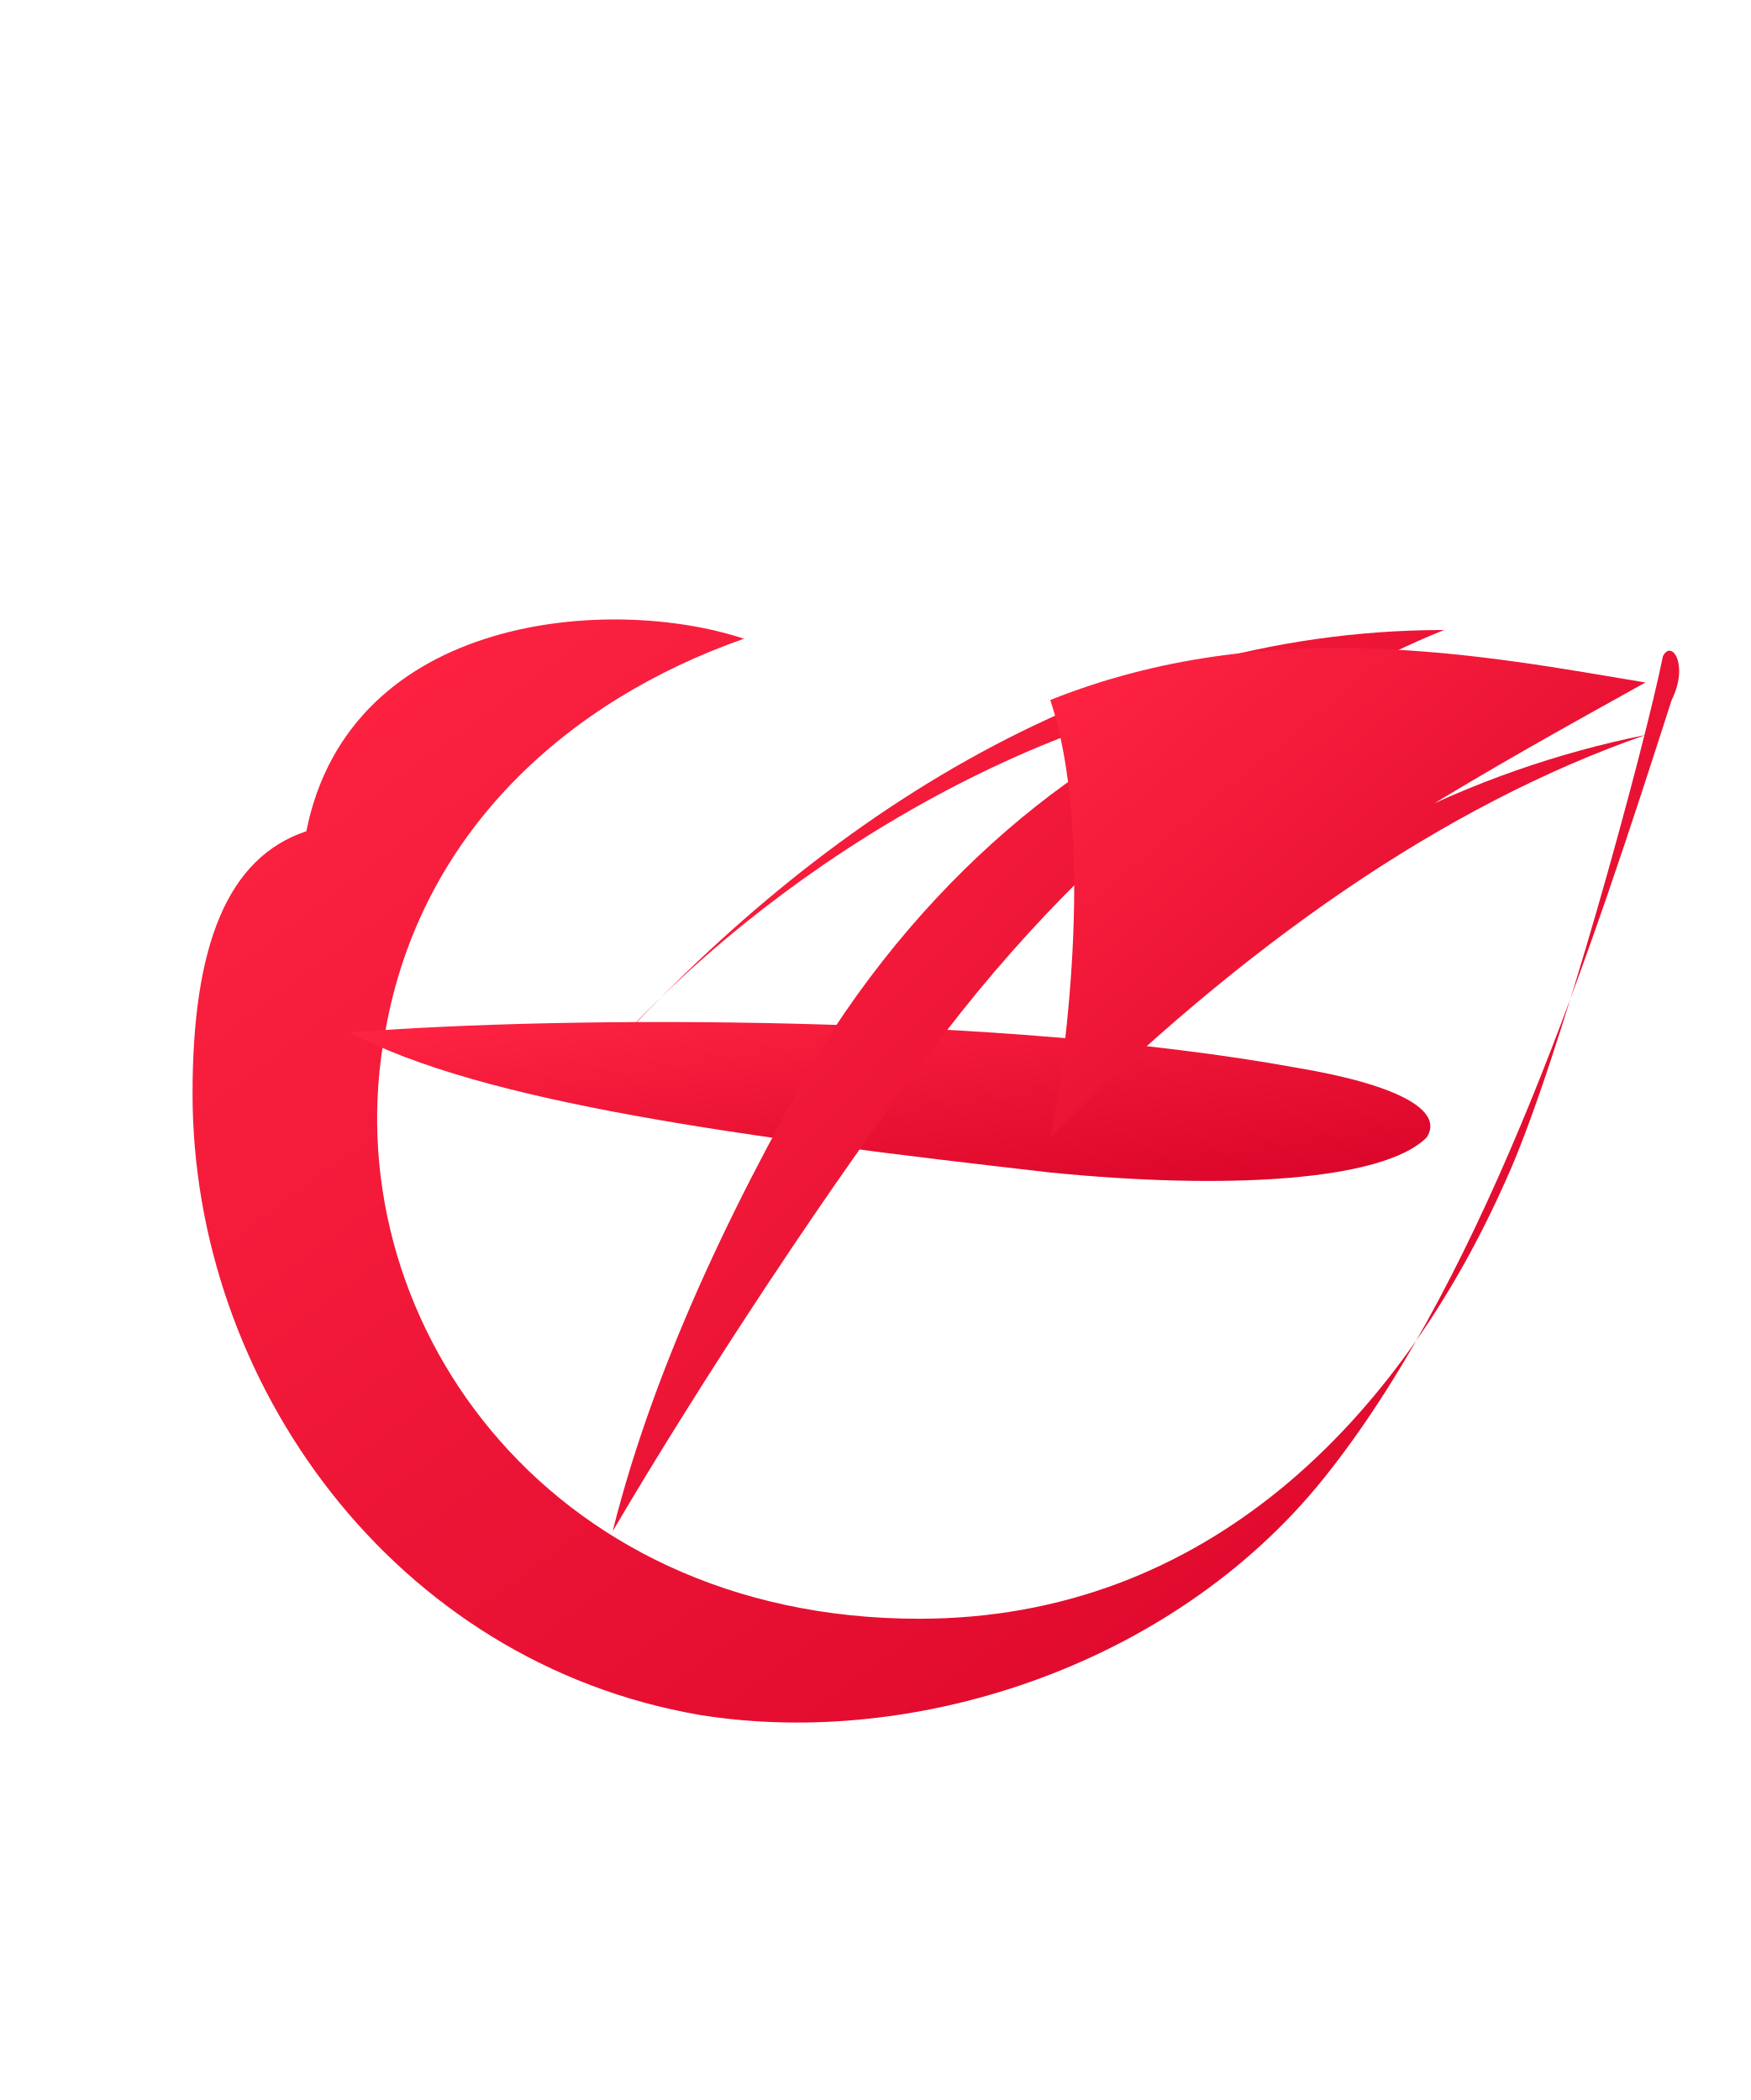
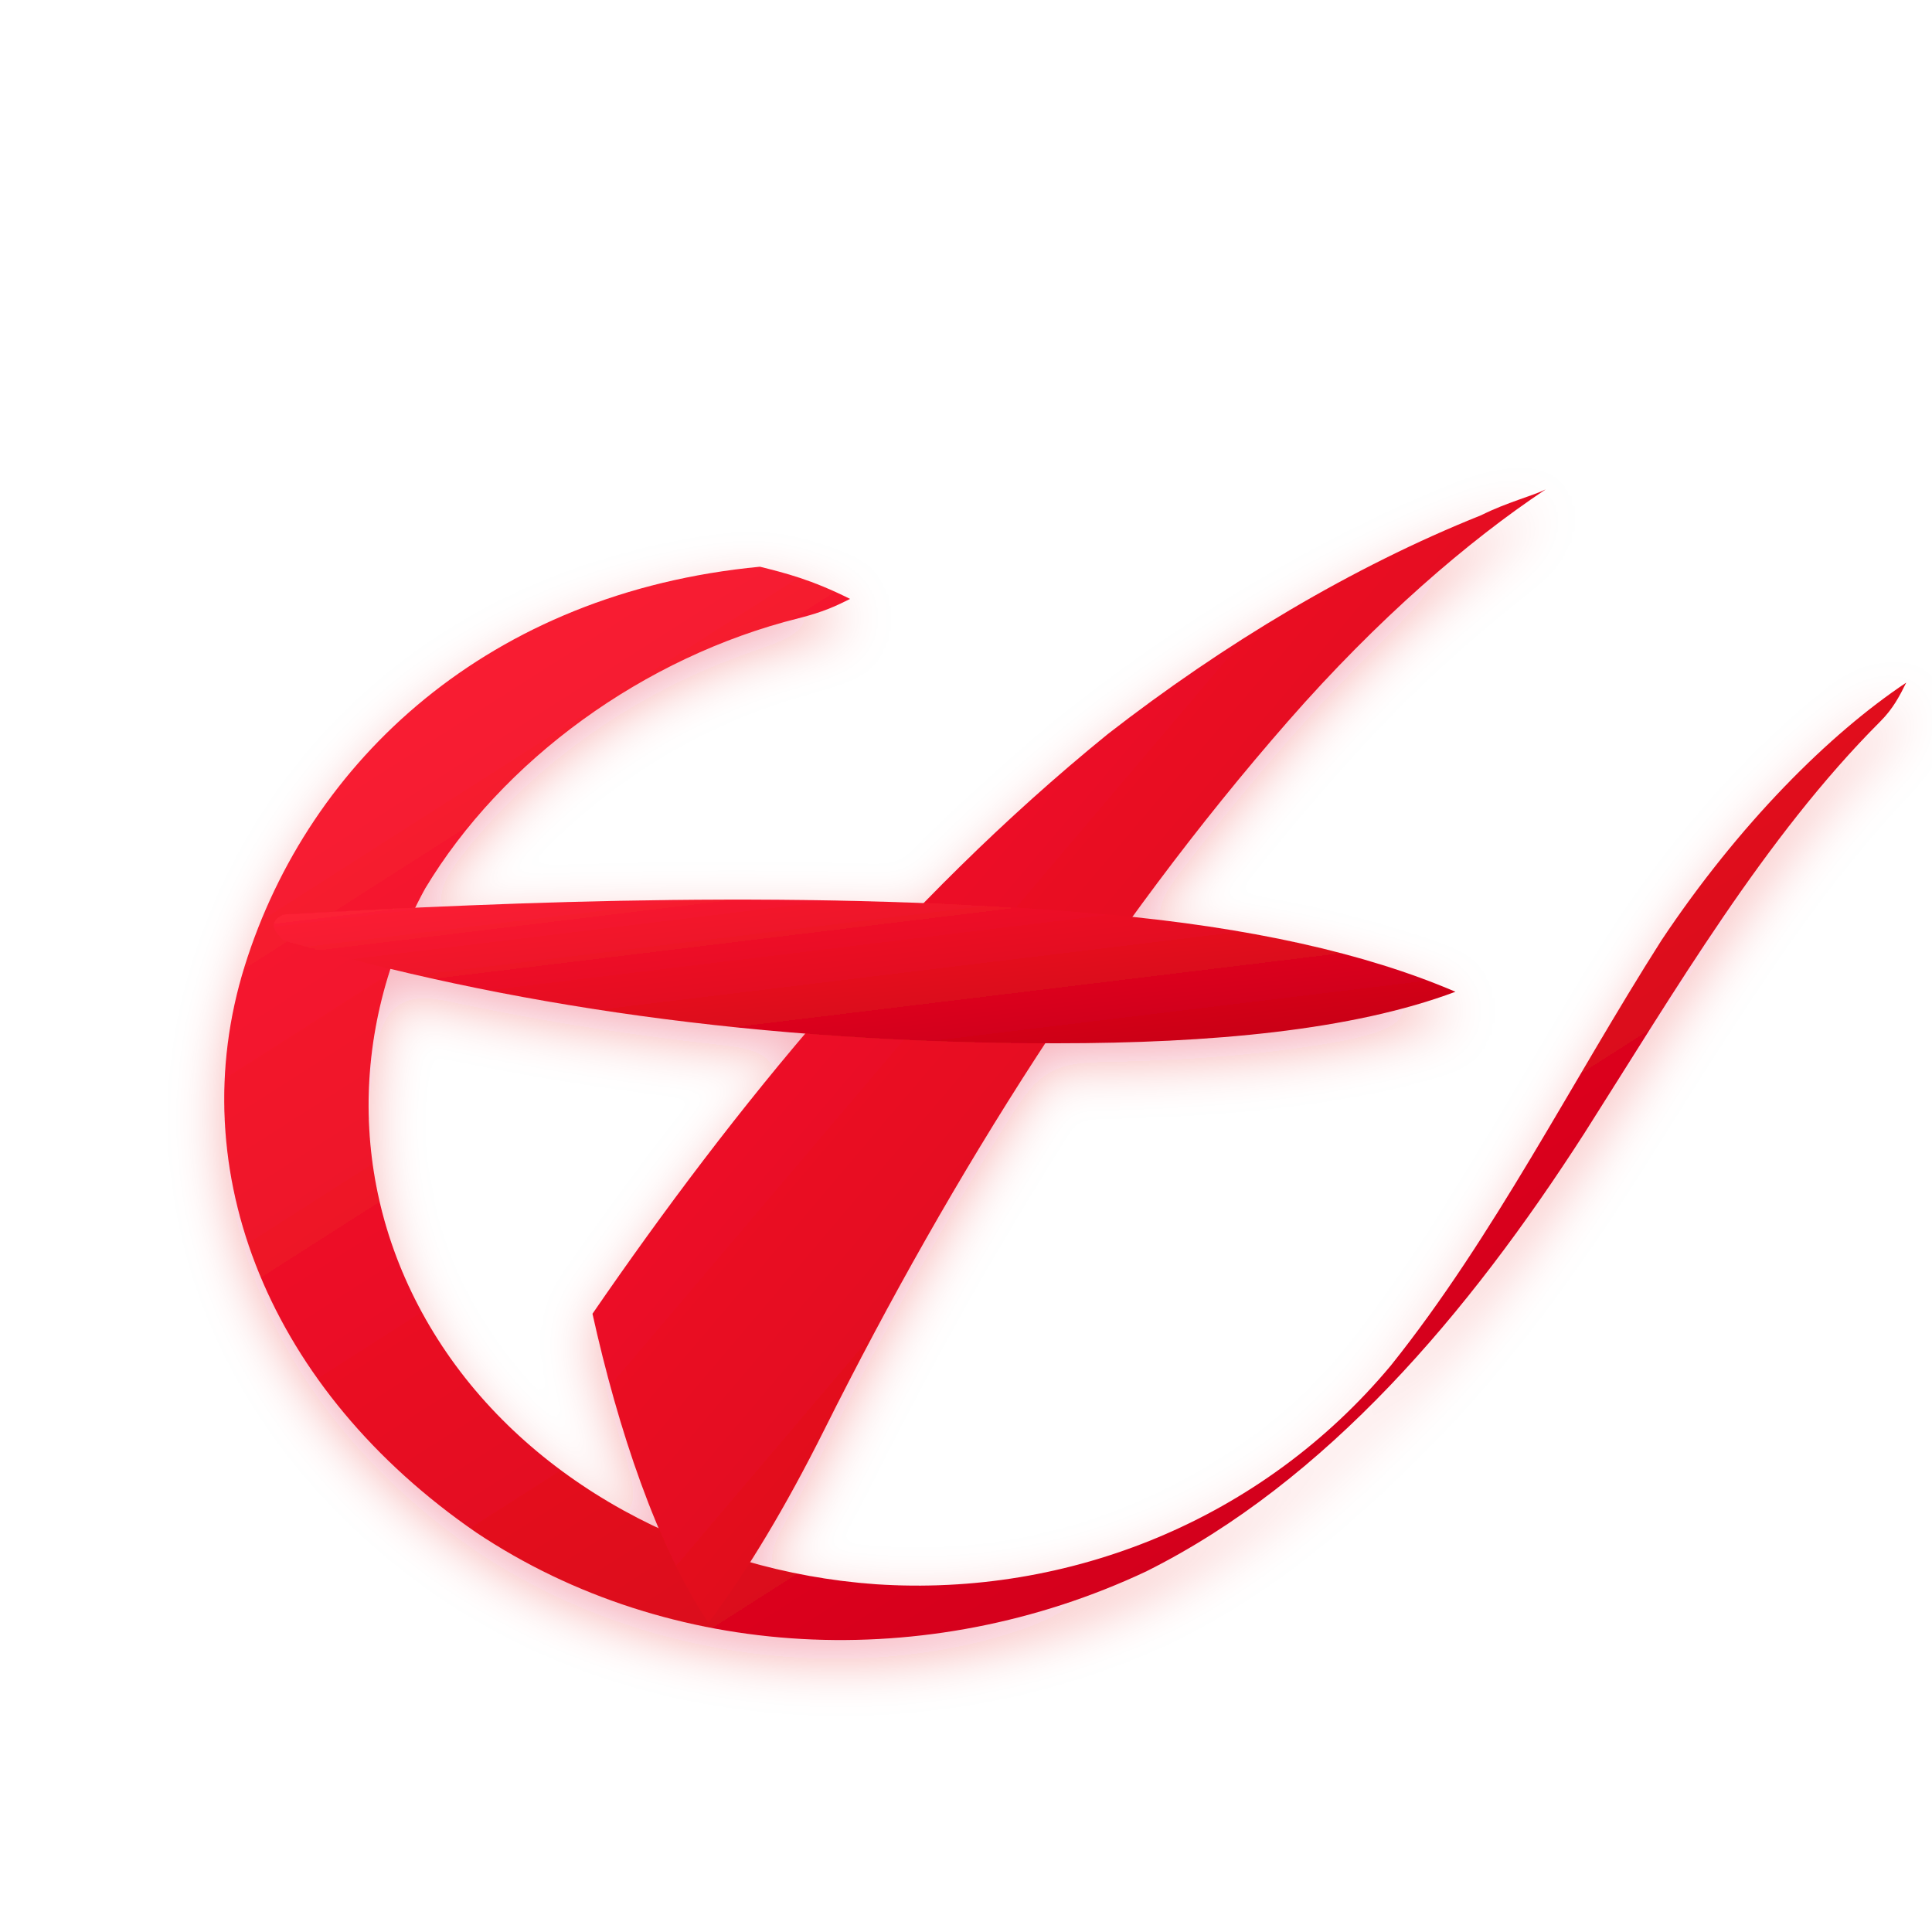
- <svg xmlns="http://www.w3.org/2000/svg" viewBox="0 0 200 240" fill="none">
+ <svg xmlns="http://www.w3.org/2000/svg" viewBox="0 0 300 300" fill="none">
  <defs>
-     <linearGradient id="chalakRed" x1="0%" y1="0%" x2="100%" y2="100%">
-       <stop offset="0%" stop-color="#FF2442" />
-       <stop offset="100%" stop-color="#D90429" />
+     <linearGradient id="chalakRedHD" x1="0%" y1="0%" x2="100%" y2="100%">
+       <stop offset="0%" stop-color="#FF2438" />
+       <stop offset="50%" stop-color="#E50920" />
+       <stop offset="100%" stop-color="#C20014" />
    </linearGradient>
+     <filter id="crispShadow" x="-10%" y="-10%" width="120%" height="120%">
+       <feDropShadow dx="0" dy="3" stdDeviation="4" flood-color="#E50920" flood-opacity="0.3" />
+     </filter>
  </defs>
-   <g fill="url(#chalakRed)">
-     <path d="M 35,95 C 40,70 70,68 85,73 C 65,80 48,95 44,118 C 38,150 62,185 105,185 C 138,185 160,162 172,135 C 178,122 188,85 190,75 C 191,73 193,76 191,80 C 182,108 170,145 152,168 C 135,190 105,200 80,196 C 45,190 22,158 22,125 C 22,108 26,98 35,95 Z" />
-     <path d="M 40,118 C 65,116 115,116 148,122 C 160,124 165,127 163,130 C 158,135 140,136 120,134 C 85,130 55,126 40,118 Z" />
-     <path d="M 68,122 C 92,95 125,72 165,72 C 150,78 128,92 108,118 C 95,135 80,158 70,175 C 75,155 85,135 95,118 C 110,95 130,82 145,78 C 115,82 85,102 68,122 Z" />
-     <path d="M 120,80 C 145,70 170,75 188,78 C 170,88 152,98 135,112 C 148,98 168,88 188,84 C 165,92 142,108 120,130 C 122,120 125,95 120,80 Z" />
+   <g filter="url(#crispShadow)">
+     <path d="M 118,88 C 76,92 48,118 38,150 C 28,182 42,216 74,238 C 104,258 144,260 178,244 C 206,230 228,204 246,176 C 260,154 274,130 292,112 C 294,110 295,108 296,106 C 284,114 270,128 258,146 C 244,168 232,192 216,212 C 196,236 166,248 136,246 C 108,244 82,230 68,208 C 54,186 54,160 66,138 C 78,118 100,102 124,96 C 128,95 130,94 132,93 C 126,90 122,89 118,88 Z" fill="url(#chalakRedHD)" />
+     <path d="M 92,204 C 114,172 140,140 172,114 C 190,100 210,88 230,80 C 234,78 238,77 240,76 C 228,84 214,96 200,112 C 172,144 148,182 128,222 C 122,234 116,244 110,252 C 102,240 96,222 92,204 Z" fill="url(#chalakRedHD)" />
+     <path d="M 44,142 C 80,140 126,138 172,142 C 194,144 212,148 226,154 C 210,160 188,162 164,162 C 118,162 78,156 44,146 C 42,144 42,143 44,142 Z" fill="url(#chalakRedHD)" />
  </g>
</svg>
